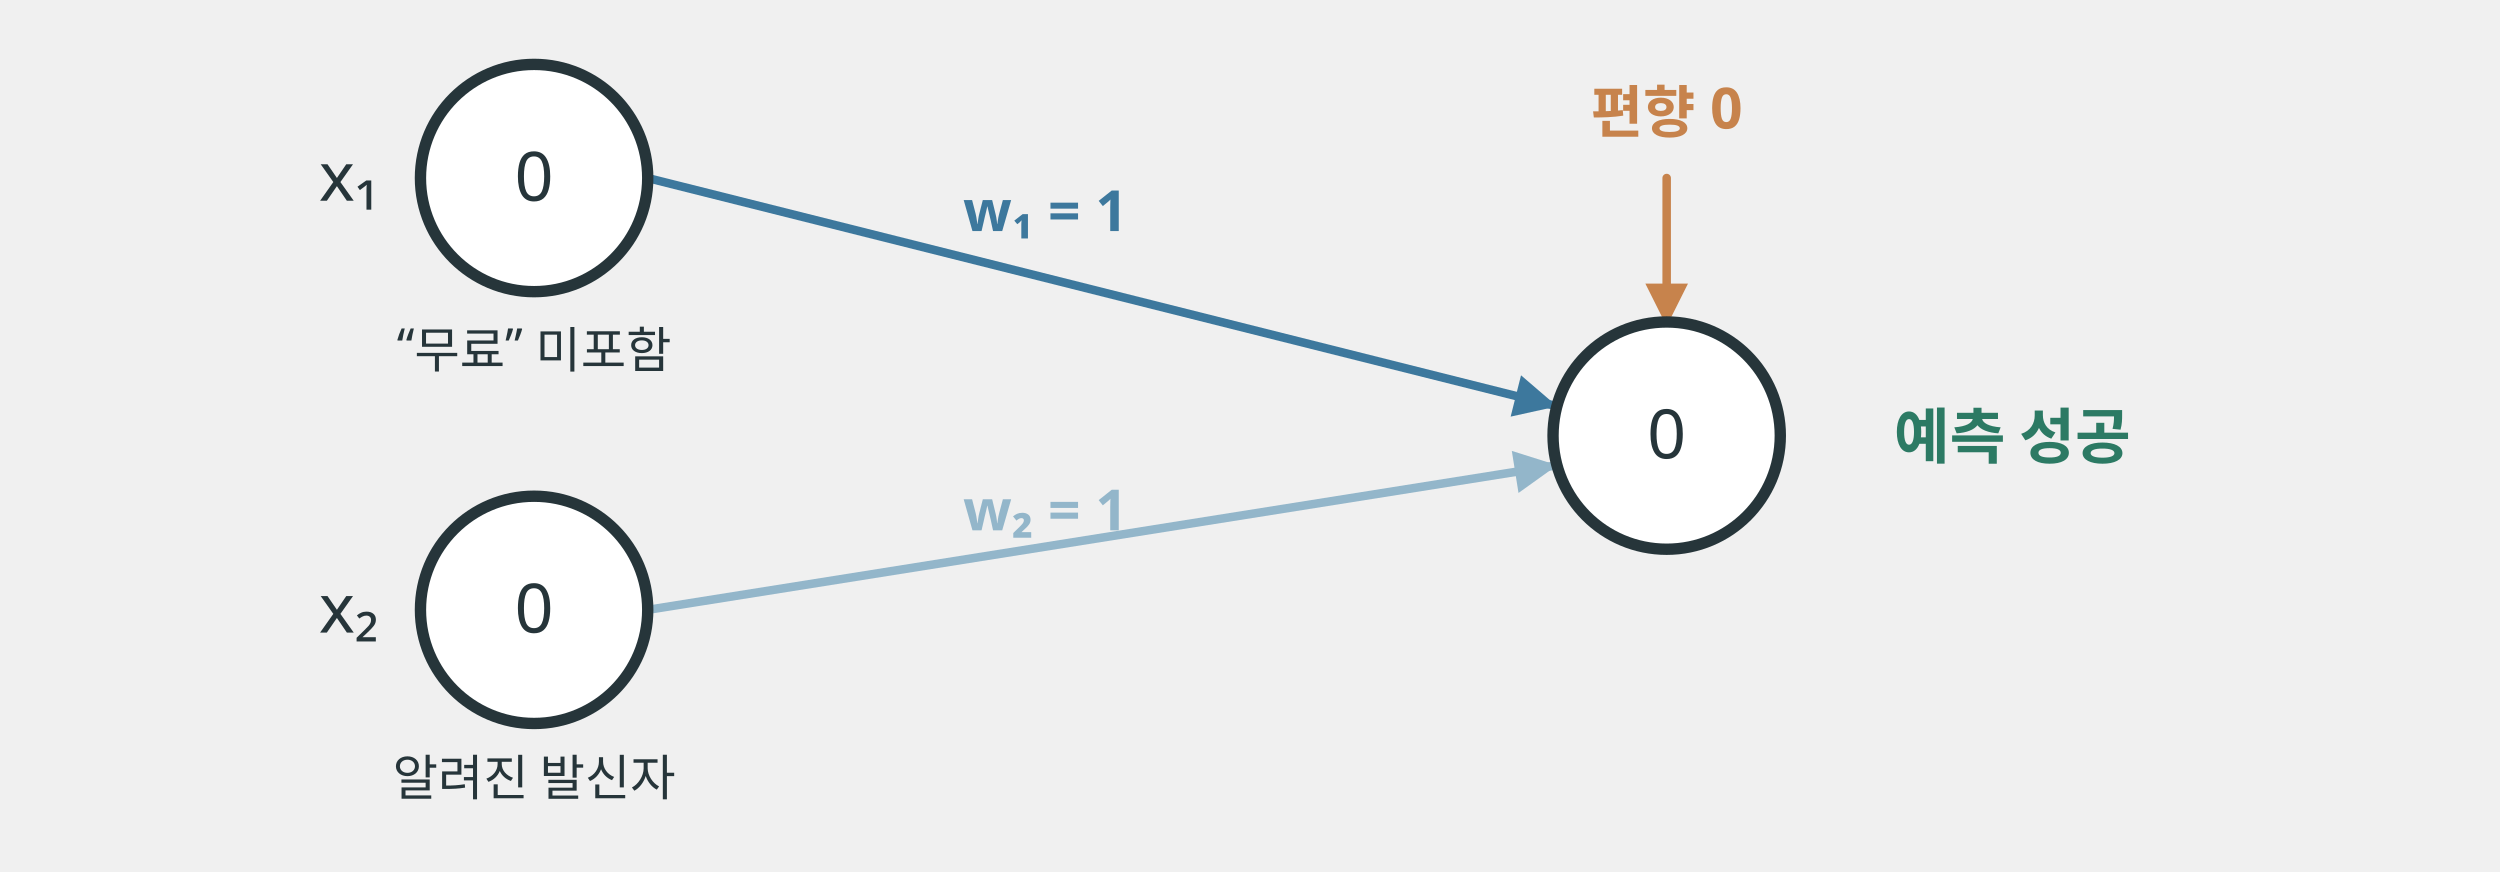
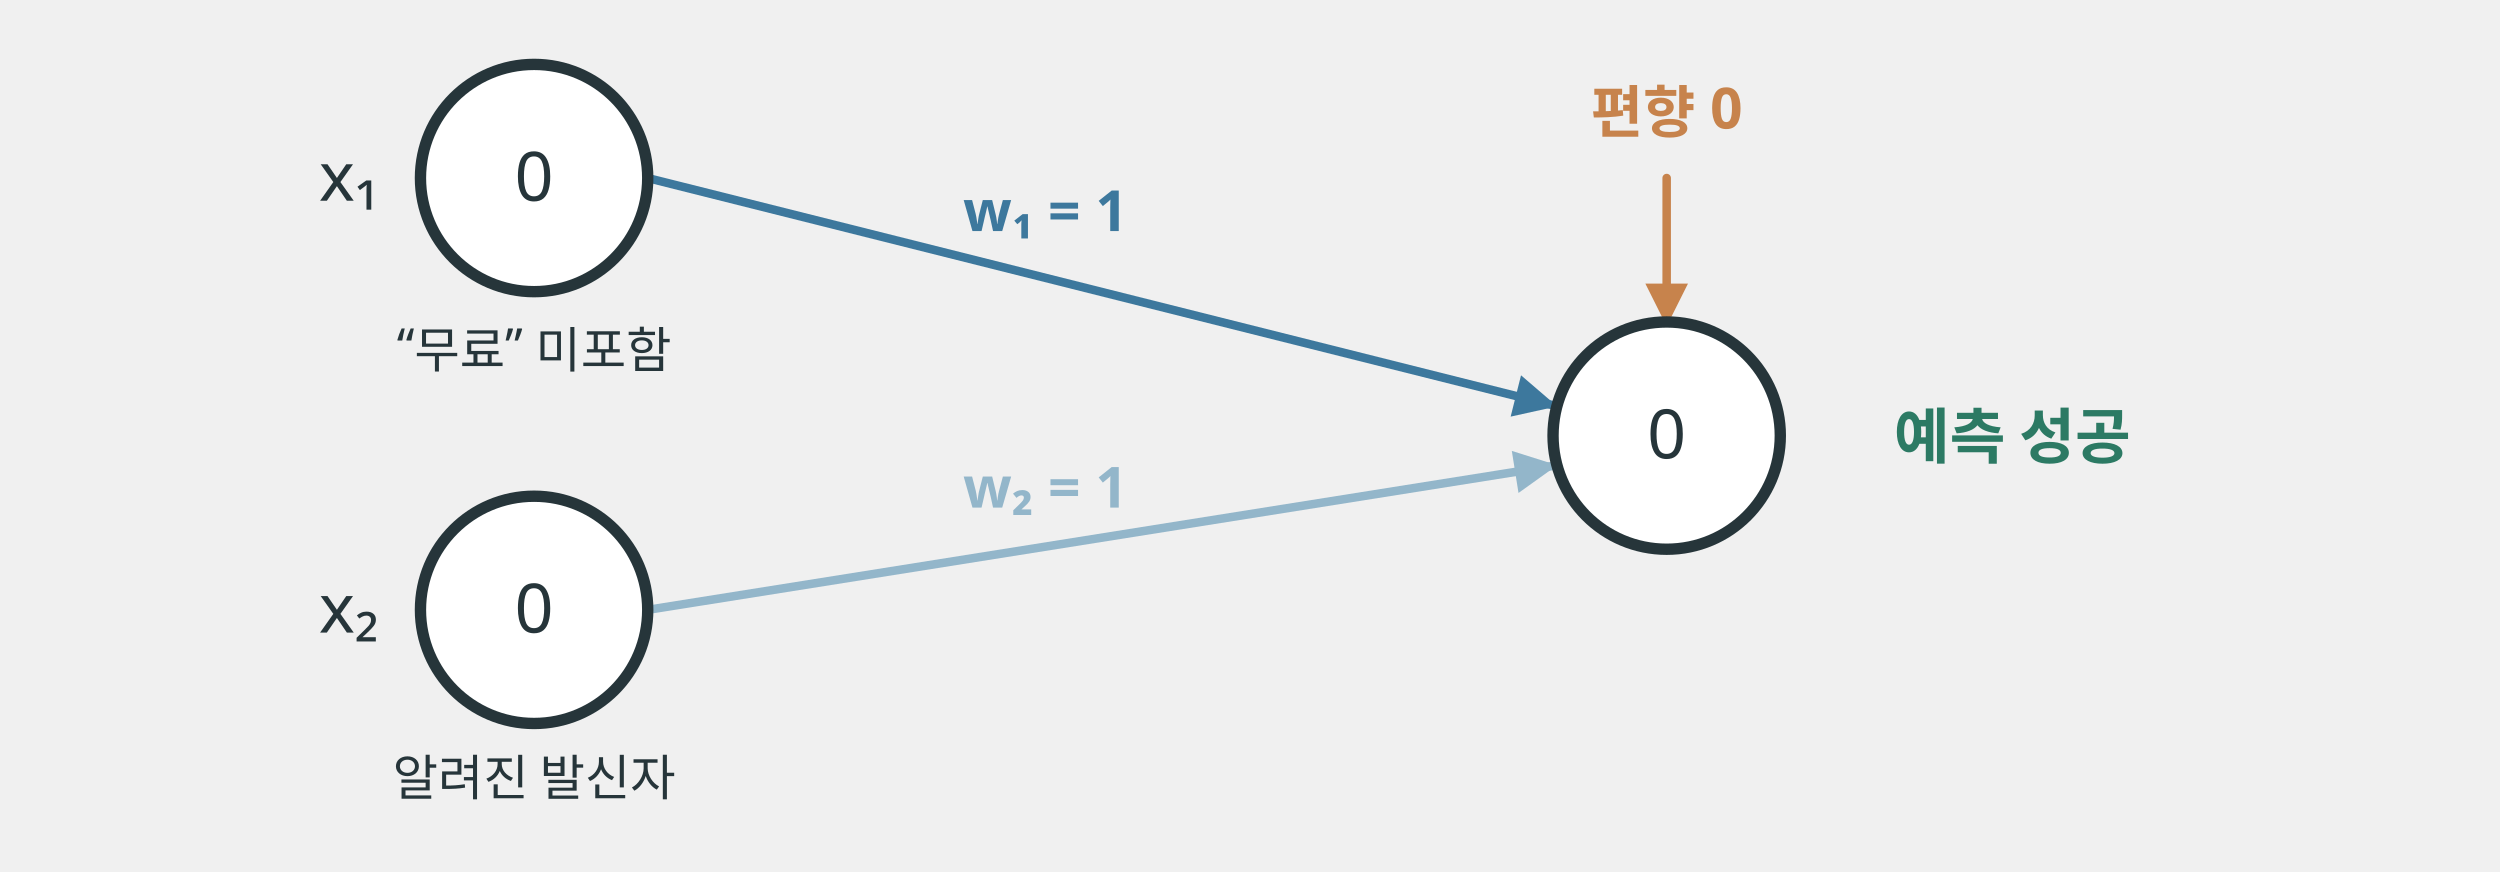
<svg xmlns="http://www.w3.org/2000/svg" width="660" height="230" viewBox="0 35 660 230" role="img" aria-labelledby="title desc">
  <defs>
    <marker id="arrow" markerWidth="5" markerHeight="5" refX="4.5" refY="2.5" orient="auto">
      <path d="M0,0 L5,2.5 L0,5 Z" fill="context-stroke" />
    </marker>
  </defs>
  <g fill="none" stroke-linecap="round" marker-end="url(#arrow)">
    <line x1="171" y1="82" x2="410" y2="142" stroke="#3d789d" stroke-width="2.25" />
    <line x1="171" y1="196" x2="410" y2="158" stroke="#93b6ca" stroke-width="2.25" />
    <line x1="440" y1="82" x2="440" y2="120" stroke="#c7834c" stroke-width="2.25" />
  </g>
  <g fill="#ffffff" stroke="#26353a" stroke-width="3">
    <circle cx="141" cy="82" r="30" />
    <circle cx="141" cy="196" r="30" />
    <circle cx="440" cy="150" r="30" />
  </g>
  <g fill="#26353a" font-family="system-ui, sans-serif" text-anchor="middle">
    <text x="141" y="88" font-size="18">0</text>
    <text x="141" y="202" font-size="18">0</text>
    <text x="440" y="156" font-size="18">0</text>
  </g>
  <g fill="#26353a" font-family="system-ui, sans-serif">
    <text x="100" y="88" font-size="18" text-anchor="end">x₁</text>
    <text x="141" y="131" font-size="13" text-anchor="middle">“무료” 미포함</text>
    <text x="100" y="202" font-size="18" text-anchor="end">x₂</text>
    <text x="141" y="245" font-size="13" text-anchor="middle">알려진 발신자</text>
  </g>
  <g font-family="system-ui, sans-serif" font-size="15" font-weight="700" text-anchor="middle">
    <text x="276" y="96" fill="#3d789d">w₁ = 1</text>
-     <text x="276" y="175" fill="#93b6ca">w₂ = 1</text>
+     <text x="276" y="169" fill="#93b6ca">w₂ = 1</text>
    <text x="440" y="70" fill="#c7834c">편향 0</text>
  </g>
  <text x="500" y="156" fill="#2c7a64" font-family="system-ui, sans-serif" font-size="16" font-weight="700">예측 성공</text>
</svg>
